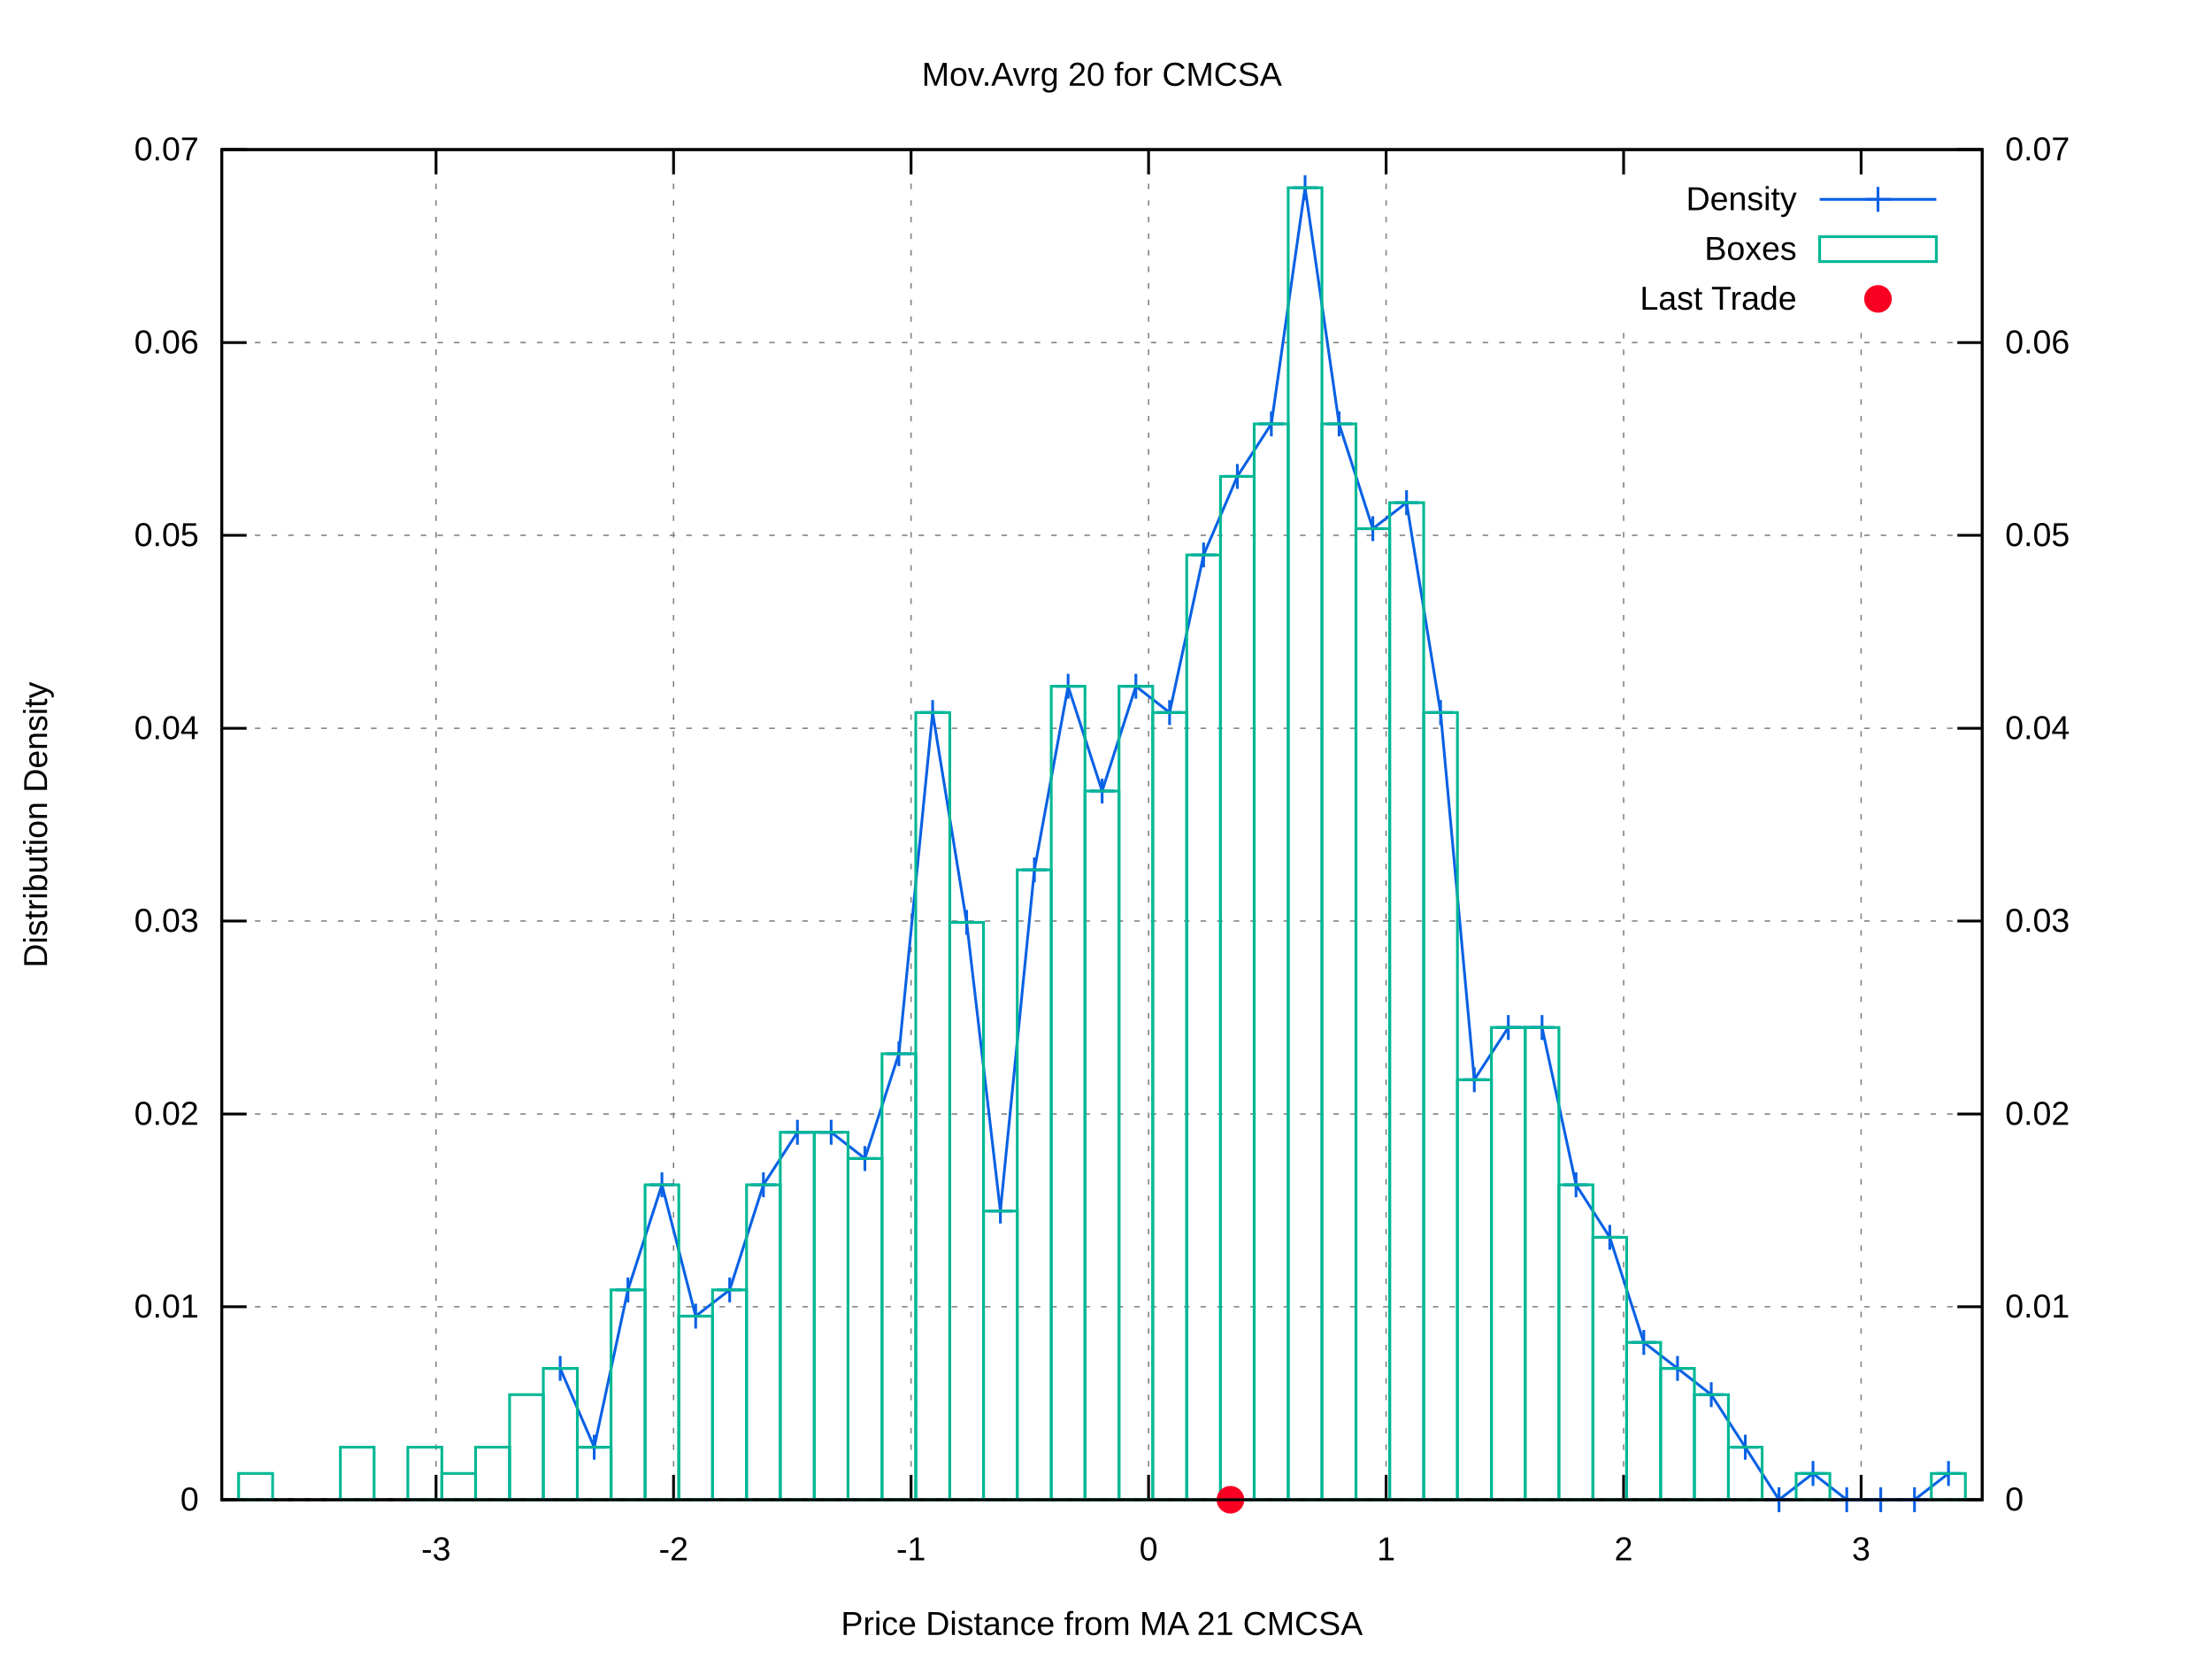
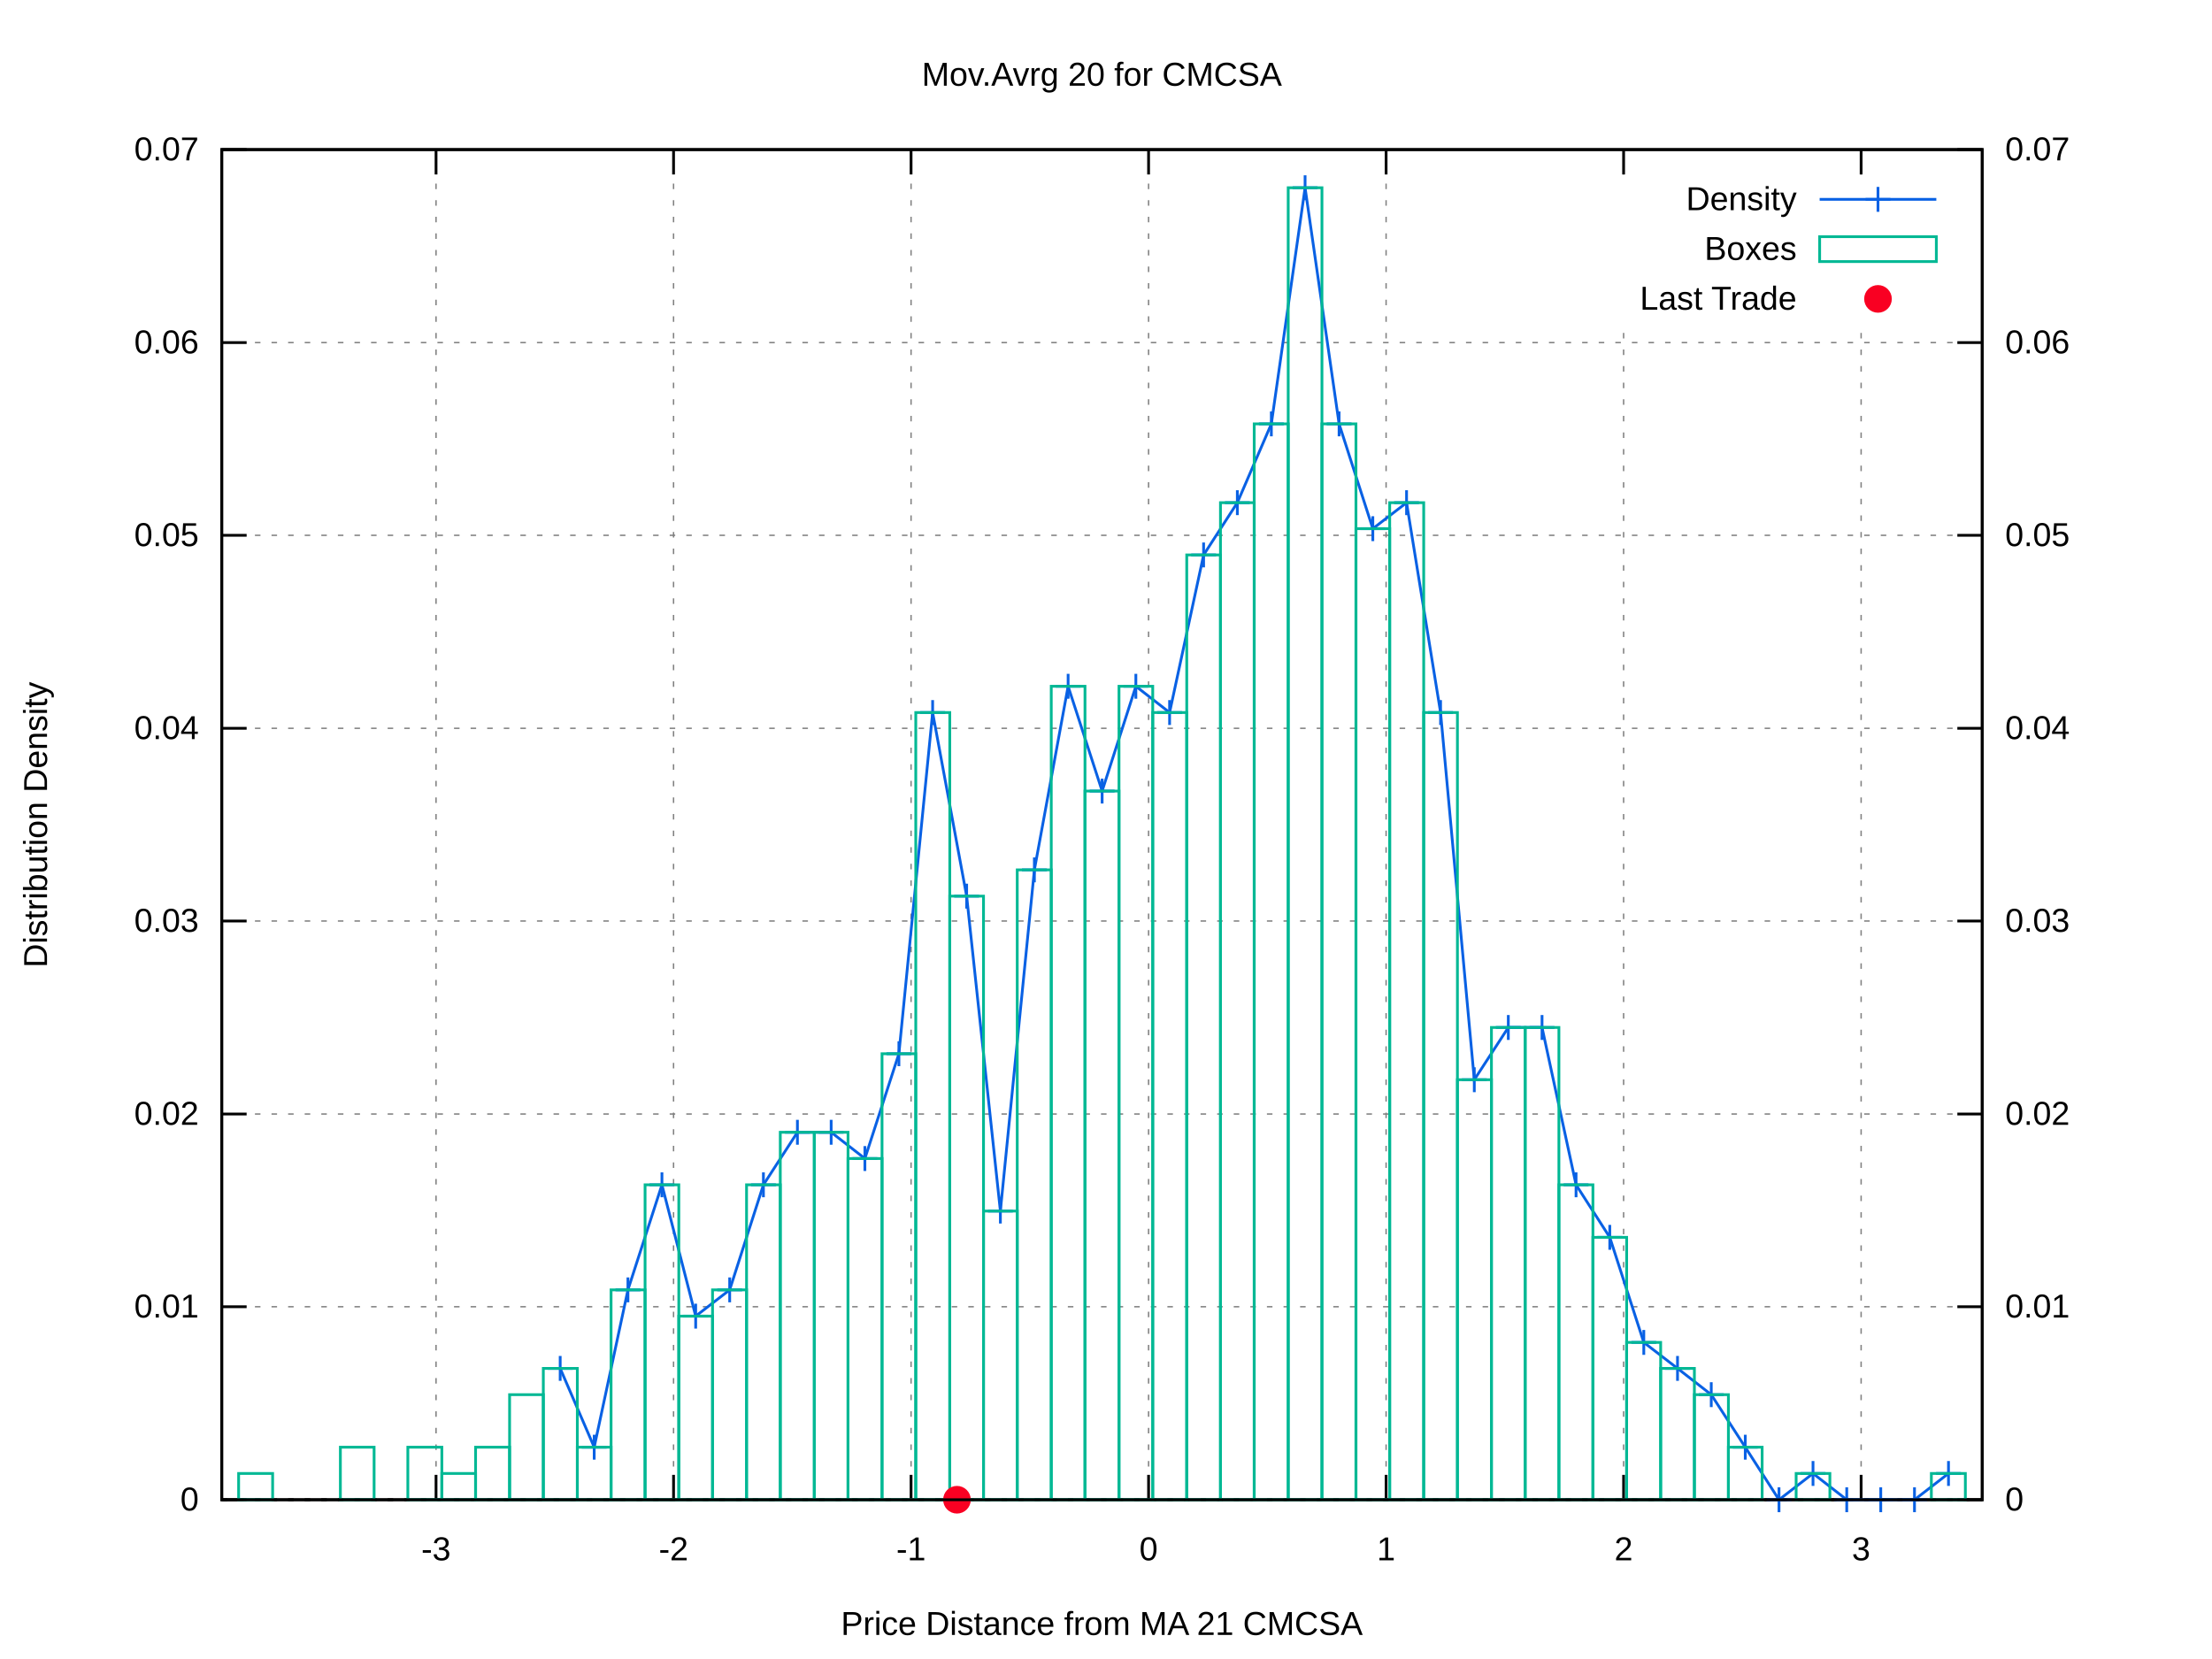
<svg xmlns="http://www.w3.org/2000/svg" xmlns:xlink="http://www.w3.org/1999/xlink" viewBox="0 0 800 600">
  <g id="gnuplot_canvas">
    <rect x="0" y="0" width="800" height="600" fill="#ffffff" />
    <defs>
      <circle id="gpDot" r="0.5" stroke-width="0.5" />
      <path id="gpPt0" stroke-width="0.222" stroke="currentColor" d="M-1,0 h2 M0,-1 v2" />
      <path id="gpPt1" stroke-width="0.222" stroke="currentColor" d="M-1,-1 L1,1 M1,-1 L-1,1" />
      <path id="gpPt2" stroke-width="0.222" stroke="currentColor" d="M-1,0 L1,0 M0,-1 L0,1 M-1,-1 L1,1 M-1,1 L1,-1" />
      <rect id="gpPt3" stroke-width="0.222" stroke="currentColor" x="-1" y="-1" width="2" height="2" />
      <rect id="gpPt4" stroke-width="0.222" stroke="currentColor" fill="currentColor" x="-1" y="-1" width="2" height="2" />
      <circle id="gpPt5" stroke-width="0.222" stroke="currentColor" cx="0" cy="0" r="1" />
      <use xlink:href="#gpPt5" id="gpPt6" fill="currentColor" stroke="none" />
      <path id="gpPt7" stroke-width="0.222" stroke="currentColor" d="M0,-1.33 L-1.33,0.67 L1.33,0.67 z" />
      <use xlink:href="#gpPt7" id="gpPt8" fill="currentColor" stroke="none" />
      <use xlink:href="#gpPt7" id="gpPt9" stroke="currentColor" transform="rotate(180)" />
      <use xlink:href="#gpPt9" id="gpPt10" fill="currentColor" stroke="none" />
      <use xlink:href="#gpPt3" id="gpPt11" stroke="currentColor" transform="rotate(45)" />
      <use xlink:href="#gpPt11" id="gpPt12" fill="currentColor" stroke="none" />
      <path id="gpPt13" stroke-width="0.222" stroke="currentColor" d="M0,1.330 L1.265,0.411 L0.782,-1.067 L-0.782,-1.076 L-1.265,0.411 z" />
      <use xlink:href="#gpPt13" id="gpPt14" fill="currentColor" stroke="none" />
      <filter id="textbox" filterUnits="objectBoundingBox" x="0" y="0" height="1" width="1">
        <feFlood flood-color="#FFFFFF" flood-opacity="1" result="bgnd" />
        <feComposite in="SourceGraphic" in2="bgnd" operator="atop" />
      </filter>
      <filter id="greybox" filterUnits="objectBoundingBox" x="0" y="0" height="1" width="1">
        <feFlood flood-color="lightgrey" flood-opacity="1" result="grey" />
        <feComposite in="SourceGraphic" in2="grey" operator="atop" />
      </filter>
    </defs>
    <g fill="none" color="#FFFFFF" stroke="black" stroke-width="1.00" stroke-linecap="butt" stroke-linejoin="miter">
</g>
    <g fill="none" color="black" stroke="currentColor" stroke-width="1.00" stroke-linecap="butt" stroke-linejoin="miter">
</g>
    <g fill="none" color="black" stroke="black" stroke-width="0.50" stroke-linecap="butt" stroke-linejoin="miter">
</g>
    <g fill="none" color="gray" stroke="currentColor" stroke-width="0.50" stroke-linecap="butt" stroke-linejoin="miter">
      <path stroke="gray" stroke-dasharray="2,4" class="gridline" d="M80.2,542.4 L716.9,542.4  " />
    </g>
    <g fill="none" color="gray" stroke="gray" stroke-width="1.00" stroke-linecap="butt" stroke-linejoin="miter">
</g>
    <g fill="none" color="black" stroke="currentColor" stroke-width="1.00" stroke-linecap="butt" stroke-linejoin="miter">
      <path stroke="black" d="M80.2,542.4 L89.2,542.4  " />
      <g transform="translate(71.9,546.3)" stroke="none" fill="black" font-family="arial" font-size="12.00" text-anchor="end">
        <text>
          <tspan font-family="arial"> 0</tspan>
        </text>
      </g>
    </g>
    <g fill="none" color="black" stroke="currentColor" stroke-width="1.00" stroke-linecap="butt" stroke-linejoin="miter">
</g>
    <g fill="none" color="black" stroke="black" stroke-width="0.50" stroke-linecap="butt" stroke-linejoin="miter">
</g>
    <g fill="none" color="gray" stroke="currentColor" stroke-width="0.50" stroke-linecap="butt" stroke-linejoin="miter">
      <path stroke="gray" stroke-dasharray="2,4" class="gridline" d="M80.2,472.6 L716.9,472.6  " />
    </g>
    <g fill="none" color="gray" stroke="gray" stroke-width="1.00" stroke-linecap="butt" stroke-linejoin="miter">
</g>
    <g fill="none" color="black" stroke="currentColor" stroke-width="1.00" stroke-linecap="butt" stroke-linejoin="miter">
      <path stroke="black" d="M80.2,472.6 L89.2,472.6  " />
      <g transform="translate(71.9,476.5)" stroke="none" fill="black" font-family="arial" font-size="12.00" text-anchor="end">
        <text>
          <tspan font-family="arial"> 0.01</tspan>
        </text>
      </g>
    </g>
    <g fill="none" color="black" stroke="currentColor" stroke-width="1.00" stroke-linecap="butt" stroke-linejoin="miter">
</g>
    <g fill="none" color="black" stroke="black" stroke-width="0.50" stroke-linecap="butt" stroke-linejoin="miter">
</g>
    <g fill="none" color="gray" stroke="currentColor" stroke-width="0.50" stroke-linecap="butt" stroke-linejoin="miter">
      <path stroke="gray" stroke-dasharray="2,4" class="gridline" d="M80.2,402.9 L716.9,402.9  " />
    </g>
    <g fill="none" color="gray" stroke="gray" stroke-width="1.00" stroke-linecap="butt" stroke-linejoin="miter">
</g>
    <g fill="none" color="black" stroke="currentColor" stroke-width="1.00" stroke-linecap="butt" stroke-linejoin="miter">
      <path stroke="black" d="M80.2,402.9 L89.2,402.9  " />
      <g transform="translate(71.9,406.8)" stroke="none" fill="black" font-family="arial" font-size="12.00" text-anchor="end">
        <text>
          <tspan font-family="arial"> 0.02</tspan>
        </text>
      </g>
    </g>
    <g fill="none" color="black" stroke="currentColor" stroke-width="1.00" stroke-linecap="butt" stroke-linejoin="miter">
</g>
    <g fill="none" color="black" stroke="black" stroke-width="0.50" stroke-linecap="butt" stroke-linejoin="miter">
</g>
    <g fill="none" color="gray" stroke="currentColor" stroke-width="0.50" stroke-linecap="butt" stroke-linejoin="miter">
      <path stroke="gray" stroke-dasharray="2,4" class="gridline" d="M80.2,333.1 L716.9,333.1  " />
    </g>
    <g fill="none" color="gray" stroke="gray" stroke-width="1.00" stroke-linecap="butt" stroke-linejoin="miter">
</g>
    <g fill="none" color="black" stroke="currentColor" stroke-width="1.00" stroke-linecap="butt" stroke-linejoin="miter">
      <path stroke="black" d="M80.2,333.1 L89.2,333.1  " />
      <g transform="translate(71.9,337.0)" stroke="none" fill="black" font-family="arial" font-size="12.00" text-anchor="end">
        <text>
          <tspan font-family="arial"> 0.03</tspan>
        </text>
      </g>
    </g>
    <g fill="none" color="black" stroke="currentColor" stroke-width="1.00" stroke-linecap="butt" stroke-linejoin="miter">
</g>
    <g fill="none" color="black" stroke="black" stroke-width="0.50" stroke-linecap="butt" stroke-linejoin="miter">
</g>
    <g fill="none" color="gray" stroke="currentColor" stroke-width="0.50" stroke-linecap="butt" stroke-linejoin="miter">
      <path stroke="gray" stroke-dasharray="2,4" class="gridline" d="M80.2,263.4 L716.9,263.4  " />
    </g>
    <g fill="none" color="gray" stroke="gray" stroke-width="1.00" stroke-linecap="butt" stroke-linejoin="miter">
</g>
    <g fill="none" color="black" stroke="currentColor" stroke-width="1.00" stroke-linecap="butt" stroke-linejoin="miter">
      <path stroke="black" d="M80.2,263.4 L89.2,263.4  " />
      <g transform="translate(71.9,267.3)" stroke="none" fill="black" font-family="arial" font-size="12.00" text-anchor="end">
        <text>
          <tspan font-family="arial"> 0.04</tspan>
        </text>
      </g>
    </g>
    <g fill="none" color="black" stroke="currentColor" stroke-width="1.00" stroke-linecap="butt" stroke-linejoin="miter">
</g>
    <g fill="none" color="black" stroke="black" stroke-width="0.50" stroke-linecap="butt" stroke-linejoin="miter">
</g>
    <g fill="none" color="gray" stroke="currentColor" stroke-width="0.50" stroke-linecap="butt" stroke-linejoin="miter">
      <path stroke="gray" stroke-dasharray="2,4" class="gridline" d="M80.2,193.6 L716.9,193.6  " />
    </g>
    <g fill="none" color="gray" stroke="gray" stroke-width="1.00" stroke-linecap="butt" stroke-linejoin="miter">
</g>
    <g fill="none" color="black" stroke="currentColor" stroke-width="1.00" stroke-linecap="butt" stroke-linejoin="miter">
      <path stroke="black" d="M80.2,193.6 L89.2,193.6  " />
      <g transform="translate(71.9,197.5)" stroke="none" fill="black" font-family="arial" font-size="12.00" text-anchor="end">
        <text>
          <tspan font-family="arial"> 0.05</tspan>
        </text>
      </g>
    </g>
    <g fill="none" color="black" stroke="currentColor" stroke-width="1.00" stroke-linecap="butt" stroke-linejoin="miter">
</g>
    <g fill="none" color="black" stroke="black" stroke-width="0.50" stroke-linecap="butt" stroke-linejoin="miter">
</g>
    <g fill="none" color="gray" stroke="currentColor" stroke-width="0.50" stroke-linecap="butt" stroke-linejoin="miter">
      <path stroke="gray" stroke-dasharray="2,4" class="gridline" d="M80.2,123.9 L716.9,123.9  " />
    </g>
    <g fill="none" color="gray" stroke="gray" stroke-width="1.00" stroke-linecap="butt" stroke-linejoin="miter">
</g>
    <g fill="none" color="black" stroke="currentColor" stroke-width="1.00" stroke-linecap="butt" stroke-linejoin="miter">
      <path stroke="black" d="M80.2,123.9 L89.2,123.9  " />
      <g transform="translate(71.9,127.8)" stroke="none" fill="black" font-family="arial" font-size="12.00" text-anchor="end">
        <text>
          <tspan font-family="arial"> 0.06</tspan>
        </text>
      </g>
    </g>
    <g fill="none" color="black" stroke="currentColor" stroke-width="1.00" stroke-linecap="butt" stroke-linejoin="miter">
</g>
    <g fill="none" color="black" stroke="black" stroke-width="0.50" stroke-linecap="butt" stroke-linejoin="miter">
</g>
    <g fill="none" color="gray" stroke="currentColor" stroke-width="0.50" stroke-linecap="butt" stroke-linejoin="miter">
      <path stroke="gray" stroke-dasharray="2,4" class="gridline" d="M80.2,54.1 L716.9,54.1  " />
    </g>
    <g fill="none" color="gray" stroke="gray" stroke-width="1.00" stroke-linecap="butt" stroke-linejoin="miter">
</g>
    <g fill="none" color="black" stroke="currentColor" stroke-width="1.00" stroke-linecap="butt" stroke-linejoin="miter">
      <path stroke="black" d="M80.2,54.1 L89.2,54.1  " />
      <g transform="translate(71.9,58.0)" stroke="none" fill="black" font-family="arial" font-size="12.00" text-anchor="end">
        <text>
          <tspan font-family="arial"> 0.07</tspan>
        </text>
      </g>
    </g>
    <g fill="none" color="black" stroke="currentColor" stroke-width="1.00" stroke-linecap="butt" stroke-linejoin="miter">
</g>
    <g fill="none" color="black" stroke="black" stroke-width="0.50" stroke-linecap="butt" stroke-linejoin="miter">
</g>
    <g fill="none" color="gray" stroke="currentColor" stroke-width="0.50" stroke-linecap="butt" stroke-linejoin="miter">
      <path stroke="gray" stroke-dasharray="2,4" class="gridline" d="M157.7,542.4 L157.7,54.1  " />
    </g>
    <g fill="none" color="gray" stroke="gray" stroke-width="1.00" stroke-linecap="butt" stroke-linejoin="miter">
</g>
    <g fill="none" color="black" stroke="currentColor" stroke-width="1.00" stroke-linecap="butt" stroke-linejoin="miter">
      <path stroke="black" d="M157.7,542.4 L157.7,533.4 M157.7,54.1 L157.7,63.1  " />
      <g transform="translate(157.7,564.3)" stroke="none" fill="black" font-family="arial" font-size="12.00" text-anchor="middle">
        <text>
          <tspan font-family="arial">-3</tspan>
        </text>
      </g>
    </g>
    <g fill="none" color="black" stroke="currentColor" stroke-width="1.00" stroke-linecap="butt" stroke-linejoin="miter">
</g>
    <g fill="none" color="black" stroke="black" stroke-width="0.50" stroke-linecap="butt" stroke-linejoin="miter">
</g>
    <g fill="none" color="gray" stroke="currentColor" stroke-width="0.50" stroke-linecap="butt" stroke-linejoin="miter">
      <path stroke="gray" stroke-dasharray="2,4" class="gridline" d="M243.6,542.4 L243.6,54.1  " />
    </g>
    <g fill="none" color="gray" stroke="gray" stroke-width="1.00" stroke-linecap="butt" stroke-linejoin="miter">
</g>
    <g fill="none" color="black" stroke="currentColor" stroke-width="1.00" stroke-linecap="butt" stroke-linejoin="miter">
      <path stroke="black" d="M243.6,542.4 L243.6,533.4 M243.6,54.1 L243.6,63.1  " />
      <g transform="translate(243.6,564.3)" stroke="none" fill="black" font-family="arial" font-size="12.00" text-anchor="middle">
        <text>
          <tspan font-family="arial">-2</tspan>
        </text>
      </g>
    </g>
    <g fill="none" color="black" stroke="currentColor" stroke-width="1.00" stroke-linecap="butt" stroke-linejoin="miter">
</g>
    <g fill="none" color="black" stroke="black" stroke-width="0.50" stroke-linecap="butt" stroke-linejoin="miter">
</g>
    <g fill="none" color="gray" stroke="currentColor" stroke-width="0.50" stroke-linecap="butt" stroke-linejoin="miter">
      <path stroke="gray" stroke-dasharray="2,4" class="gridline" d="M329.5,542.4 L329.5,54.1  " />
    </g>
    <g fill="none" color="gray" stroke="gray" stroke-width="1.00" stroke-linecap="butt" stroke-linejoin="miter">
</g>
    <g fill="none" color="black" stroke="currentColor" stroke-width="1.00" stroke-linecap="butt" stroke-linejoin="miter">
      <path stroke="black" d="M329.5,542.4 L329.5,533.4 M329.5,54.1 L329.5,63.1  " />
      <g transform="translate(329.5,564.3)" stroke="none" fill="black" font-family="arial" font-size="12.00" text-anchor="middle">
        <text>
          <tspan font-family="arial">-1</tspan>
        </text>
      </g>
    </g>
    <g fill="none" color="black" stroke="currentColor" stroke-width="1.00" stroke-linecap="butt" stroke-linejoin="miter">
</g>
    <g fill="none" color="black" stroke="black" stroke-width="0.50" stroke-linecap="butt" stroke-linejoin="miter">
</g>
    <g fill="none" color="gray" stroke="currentColor" stroke-width="0.50" stroke-linecap="butt" stroke-linejoin="miter">
      <path stroke="gray" stroke-dasharray="2,4" class="gridline" d="M415.4,542.4 L415.4,54.1  " />
    </g>
    <g fill="none" color="gray" stroke="gray" stroke-width="1.00" stroke-linecap="butt" stroke-linejoin="miter">
</g>
    <g fill="none" color="black" stroke="currentColor" stroke-width="1.00" stroke-linecap="butt" stroke-linejoin="miter">
      <path stroke="black" d="M415.4,542.4 L415.4,533.4 M415.4,54.1 L415.4,63.1  " />
      <g transform="translate(415.4,564.3)" stroke="none" fill="black" font-family="arial" font-size="12.00" text-anchor="middle">
        <text>
          <tspan font-family="arial"> 0</tspan>
        </text>
      </g>
    </g>
    <g fill="none" color="black" stroke="currentColor" stroke-width="1.00" stroke-linecap="butt" stroke-linejoin="miter">
</g>
    <g fill="none" color="black" stroke="black" stroke-width="0.50" stroke-linecap="butt" stroke-linejoin="miter">
</g>
    <g fill="none" color="gray" stroke="currentColor" stroke-width="0.50" stroke-linecap="butt" stroke-linejoin="miter">
      <path stroke="gray" stroke-dasharray="2,4" class="gridline" d="M501.3,542.4 L501.3,54.1  " />
    </g>
    <g fill="none" color="gray" stroke="gray" stroke-width="1.00" stroke-linecap="butt" stroke-linejoin="miter">
</g>
    <g fill="none" color="black" stroke="currentColor" stroke-width="1.00" stroke-linecap="butt" stroke-linejoin="miter">
      <path stroke="black" d="M501.3,542.4 L501.3,533.4 M501.3,54.1 L501.3,63.1  " />
      <g transform="translate(501.3,564.3)" stroke="none" fill="black" font-family="arial" font-size="12.00" text-anchor="middle">
        <text>
          <tspan font-family="arial"> 1</tspan>
        </text>
      </g>
    </g>
    <g fill="none" color="black" stroke="currentColor" stroke-width="1.00" stroke-linecap="butt" stroke-linejoin="miter">
</g>
    <g fill="none" color="black" stroke="black" stroke-width="0.50" stroke-linecap="butt" stroke-linejoin="miter">
</g>
    <g fill="none" color="gray" stroke="currentColor" stroke-width="0.50" stroke-linecap="butt" stroke-linejoin="miter">
      <path stroke="gray" stroke-dasharray="2,4" class="gridline" d="M587.2,542.4 L587.2,117.1 M587.2,63.1 L587.2,54.1  " />
    </g>
    <g fill="none" color="gray" stroke="gray" stroke-width="1.00" stroke-linecap="butt" stroke-linejoin="miter">
</g>
    <g fill="none" color="black" stroke="currentColor" stroke-width="1.00" stroke-linecap="butt" stroke-linejoin="miter">
      <path stroke="black" d="M587.2,542.4 L587.2,533.4 M587.2,54.1 L587.2,63.1  " />
      <g transform="translate(587.2,564.3)" stroke="none" fill="black" font-family="arial" font-size="12.00" text-anchor="middle">
        <text>
          <tspan font-family="arial"> 2</tspan>
        </text>
      </g>
    </g>
    <g fill="none" color="black" stroke="currentColor" stroke-width="1.00" stroke-linecap="butt" stroke-linejoin="miter">
</g>
    <g fill="none" color="black" stroke="black" stroke-width="0.50" stroke-linecap="butt" stroke-linejoin="miter">
</g>
    <g fill="none" color="gray" stroke="currentColor" stroke-width="0.50" stroke-linecap="butt" stroke-linejoin="miter">
      <path stroke="gray" stroke-dasharray="2,4" class="gridline" d="M673.1,542.4 L673.1,117.1 M673.1,63.1 L673.1,54.1  " />
    </g>
    <g fill="none" color="gray" stroke="gray" stroke-width="1.00" stroke-linecap="butt" stroke-linejoin="miter">
</g>
    <g fill="none" color="black" stroke="currentColor" stroke-width="1.00" stroke-linecap="butt" stroke-linejoin="miter">
      <path stroke="black" d="M673.1,542.4 L673.1,533.4 M673.1,54.1 L673.1,63.1  " />
      <g transform="translate(673.1,564.3)" stroke="none" fill="black" font-family="arial" font-size="12.00" text-anchor="middle">
        <text>
          <tspan font-family="arial"> 3</tspan>
        </text>
      </g>
    </g>
    <g fill="none" color="black" stroke="currentColor" stroke-width="1.00" stroke-linecap="butt" stroke-linejoin="miter">
      <path stroke="black" d="M716.9,542.4 L707.9,542.4  " />
      <g transform="translate(725.2,546.3)" stroke="none" fill="black" font-family="arial" font-size="12.00" text-anchor="start">
        <text>
          <tspan font-family="arial"> 0</tspan>
        </text>
      </g>
    </g>
    <g fill="none" color="black" stroke="currentColor" stroke-width="1.00" stroke-linecap="butt" stroke-linejoin="miter">
      <path stroke="black" d="M716.9,472.6 L707.9,472.6  " />
      <g transform="translate(725.2,476.5)" stroke="none" fill="black" font-family="arial" font-size="12.00" text-anchor="start">
        <text>
          <tspan font-family="arial"> 0.01</tspan>
        </text>
      </g>
    </g>
    <g fill="none" color="black" stroke="currentColor" stroke-width="1.00" stroke-linecap="butt" stroke-linejoin="miter">
      <path stroke="black" d="M716.9,402.9 L707.9,402.9  " />
      <g transform="translate(725.2,406.8)" stroke="none" fill="black" font-family="arial" font-size="12.00" text-anchor="start">
        <text>
          <tspan font-family="arial"> 0.02</tspan>
        </text>
      </g>
    </g>
    <g fill="none" color="black" stroke="currentColor" stroke-width="1.00" stroke-linecap="butt" stroke-linejoin="miter">
      <path stroke="black" d="M716.9,333.1 L707.9,333.1  " />
      <g transform="translate(725.2,337.0)" stroke="none" fill="black" font-family="arial" font-size="12.00" text-anchor="start">
        <text>
          <tspan font-family="arial"> 0.03</tspan>
        </text>
      </g>
    </g>
    <g fill="none" color="black" stroke="currentColor" stroke-width="1.00" stroke-linecap="butt" stroke-linejoin="miter">
      <path stroke="black" d="M716.9,263.4 L707.9,263.4  " />
      <g transform="translate(725.2,267.3)" stroke="none" fill="black" font-family="arial" font-size="12.00" text-anchor="start">
        <text>
          <tspan font-family="arial"> 0.04</tspan>
        </text>
      </g>
    </g>
    <g fill="none" color="black" stroke="currentColor" stroke-width="1.00" stroke-linecap="butt" stroke-linejoin="miter">
      <path stroke="black" d="M716.9,193.6 L707.9,193.6  " />
      <g transform="translate(725.2,197.5)" stroke="none" fill="black" font-family="arial" font-size="12.00" text-anchor="start">
        <text>
          <tspan font-family="arial"> 0.05</tspan>
        </text>
      </g>
    </g>
    <g fill="none" color="black" stroke="currentColor" stroke-width="1.00" stroke-linecap="butt" stroke-linejoin="miter">
      <path stroke="black" d="M716.9,123.9 L707.9,123.9  " />
      <g transform="translate(725.2,127.8)" stroke="none" fill="black" font-family="arial" font-size="12.00" text-anchor="start">
        <text>
          <tspan font-family="arial"> 0.06</tspan>
        </text>
      </g>
    </g>
    <g fill="none" color="black" stroke="currentColor" stroke-width="1.00" stroke-linecap="butt" stroke-linejoin="miter">
      <path stroke="black" d="M716.9,54.1 L707.9,54.1  " />
      <g transform="translate(725.2,58.0)" stroke="none" fill="black" font-family="arial" font-size="12.00" text-anchor="start">
        <text>
          <tspan font-family="arial"> 0.07</tspan>
        </text>
      </g>
    </g>
    <g fill="none" color="black" stroke="currentColor" stroke-width="1.00" stroke-linecap="butt" stroke-linejoin="miter">
</g>
    <g fill="none" color="gray" stroke="currentColor" stroke-width="1.00" stroke-linecap="butt" stroke-linejoin="miter">
      <path stroke="black" stroke-dasharray="2,4" d="M80.2,542.4 L716.9,542.4  " />
    </g>
    <g fill="none" color="black" stroke="currentColor" stroke-width="1.00" stroke-linecap="butt" stroke-linejoin="miter">
      <path stroke="black" d="M80.2,54.1 L80.2,542.4 L716.9,542.4 L716.9,54.1 L80.2,54.1 Z  " />
    </g>
    <g fill="none" color="black" stroke="currentColor" stroke-width="1.00" stroke-linecap="butt" stroke-linejoin="miter">
      <g transform="translate(17.0,298.3) rotate(270)" stroke="none" fill="black" font-family="arial" font-size="12.00" text-anchor="middle">
        <text>
          <tspan font-family="arial">Distribution Density</tspan>
        </text>
      </g>
    </g>
    <g fill="none" color="black" stroke="currentColor" stroke-width="1.00" stroke-linecap="butt" stroke-linejoin="miter">
      <g transform="translate(398.5,591.3)" stroke="none" fill="black" font-family="arial" font-size="12.00" text-anchor="middle">
        <text>
          <tspan font-family="arial">Price Distance from MA 21 CMCSA</tspan>
        </text>
      </g>
    </g>
    <g fill="none" color="black" stroke="currentColor" stroke-width="1.00" stroke-linecap="butt" stroke-linejoin="miter">
      <g transform="translate(398.5,31.0)" stroke="none" fill="black" font-family="arial" font-size="12.00" text-anchor="middle">
        <text>
          <tspan font-family="arial">Mov.Avrg 20 for CMCSA </tspan>
        </text>
      </g>
    </g>
    <g id="gnuplot_plot_1">
      <g fill="none" color="black" stroke="currentColor" stroke-width="1.00" stroke-linecap="butt" stroke-linejoin="miter">
        <g transform="translate(649.8,76.0)" stroke="none" fill="black" font-family="arial" font-size="12.00" text-anchor="end">
          <text>
            <tspan font-family="arial">Density</tspan>
          </text>
        </g>
      </g>
      <g fill="none" color="black" stroke="currentColor" stroke-width="1.00" stroke-linecap="butt" stroke-linejoin="miter">
-         <path stroke="rgb(  9,  97, 228)" d="M658.1,72.1 L700.3,72.1 M202.6,494.9 L214.9,523.4 L227.1,466.5 L239.4,428.5 L251.6,476.0 L263.9,466.5   L276.1,428.5 L288.4,409.5 L300.6,409.5 L312.8,419.0 L325.1,381.1 L337.3,257.7 L349.6,333.6 L361.8,438.0   L374.1,314.6 L386.3,248.2 L398.6,286.1 L410.8,248.2 L423.0,257.7 L435.3,200.7 L447.5,172.3 L459.8,153.3   L472.0,67.9 L484.3,153.3 L496.5,191.2 L508.7,181.8 L521.0,257.7 L533.2,390.5 L545.5,371.6 L557.7,371.6   L570.0,428.5 L582.2,447.5 L594.5,485.5 L606.7,494.9 L618.9,504.4 L631.2,523.4 L643.4,542.4 L655.7,532.9   L667.9,542.4 L680.2,542.4 L692.4,542.4 L704.7,532.9  " />
+         <path stroke="rgb(  9,  97, 228)" d="M658.1,72.1 L700.3,72.1 M202.6,494.9 L214.9,523.4 L227.1,466.5 L239.4,428.5 L251.6,476.0 L263.9,466.5   L276.1,428.5 L288.4,409.5 L300.6,409.5 L312.8,419.0 L325.1,381.1 L337.3,257.7 L349.6,324.1 L361.8,438.0   L374.1,314.6 L386.3,248.2 L398.6,286.1 L410.8,248.2 L423.0,257.7 L435.3,200.7 L447.5,181.8 L459.8,153.3   L472.0,67.9 L484.3,153.3 L496.5,191.2 L508.7,181.8 L521.0,257.7 L533.2,390.5 L545.5,371.6 L557.7,371.6   L570.0,428.5 L582.2,447.5 L594.5,485.5 L606.7,494.9 L618.9,504.4 L631.2,523.4 L643.4,542.4 L655.7,532.9   L667.9,542.4 L680.2,542.4 L692.4,542.4 L704.7,532.9  " />
        <use xlink:href="#gpPt0" transform="translate(202.6,494.9) scale(4.50)" color="rgb(  9,  97, 228)" />
        <use xlink:href="#gpPt0" transform="translate(214.9,523.4) scale(4.50)" color="rgb(  9,  97, 228)" />
        <use xlink:href="#gpPt0" transform="translate(227.1,466.5) scale(4.50)" color="rgb(  9,  97, 228)" />
        <use xlink:href="#gpPt0" transform="translate(239.4,428.5) scale(4.50)" color="rgb(  9,  97, 228)" />
        <use xlink:href="#gpPt0" transform="translate(251.6,476.0) scale(4.50)" color="rgb(  9,  97, 228)" />
        <use xlink:href="#gpPt0" transform="translate(263.9,466.5) scale(4.50)" color="rgb(  9,  97, 228)" />
        <use xlink:href="#gpPt0" transform="translate(276.1,428.5) scale(4.50)" color="rgb(  9,  97, 228)" />
        <use xlink:href="#gpPt0" transform="translate(288.4,409.5) scale(4.50)" color="rgb(  9,  97, 228)" />
        <use xlink:href="#gpPt0" transform="translate(300.6,409.5) scale(4.50)" color="rgb(  9,  97, 228)" />
        <use xlink:href="#gpPt0" transform="translate(312.8,419.0) scale(4.50)" color="rgb(  9,  97, 228)" />
        <use xlink:href="#gpPt0" transform="translate(325.1,381.1) scale(4.50)" color="rgb(  9,  97, 228)" />
        <use xlink:href="#gpPt0" transform="translate(337.3,257.7) scale(4.50)" color="rgb(  9,  97, 228)" />
-         <use xlink:href="#gpPt0" transform="translate(349.6,333.6) scale(4.50)" color="rgb(  9,  97, 228)" />
+         <use xlink:href="#gpPt0" transform="translate(349.6,324.1) scale(4.50)" color="rgb(  9,  97, 228)" />
        <use xlink:href="#gpPt0" transform="translate(361.8,438.0) scale(4.50)" color="rgb(  9,  97, 228)" />
        <use xlink:href="#gpPt0" transform="translate(374.1,314.6) scale(4.50)" color="rgb(  9,  97, 228)" />
        <use xlink:href="#gpPt0" transform="translate(386.3,248.2) scale(4.50)" color="rgb(  9,  97, 228)" />
        <use xlink:href="#gpPt0" transform="translate(398.6,286.1) scale(4.50)" color="rgb(  9,  97, 228)" />
        <use xlink:href="#gpPt0" transform="translate(410.8,248.2) scale(4.50)" color="rgb(  9,  97, 228)" />
        <use xlink:href="#gpPt0" transform="translate(423.0,257.7) scale(4.50)" color="rgb(  9,  97, 228)" />
        <use xlink:href="#gpPt0" transform="translate(435.3,200.7) scale(4.50)" color="rgb(  9,  97, 228)" />
-         <use xlink:href="#gpPt0" transform="translate(447.5,172.3) scale(4.50)" color="rgb(  9,  97, 228)" />
+         <use xlink:href="#gpPt0" transform="translate(447.5,181.8) scale(4.50)" color="rgb(  9,  97, 228)" />
        <use xlink:href="#gpPt0" transform="translate(459.8,153.3) scale(4.50)" color="rgb(  9,  97, 228)" />
        <use xlink:href="#gpPt0" transform="translate(472.0,67.9) scale(4.50)" color="rgb(  9,  97, 228)" />
        <use xlink:href="#gpPt0" transform="translate(484.3,153.3) scale(4.50)" color="rgb(  9,  97, 228)" />
        <use xlink:href="#gpPt0" transform="translate(496.5,191.2) scale(4.50)" color="rgb(  9,  97, 228)" />
        <use xlink:href="#gpPt0" transform="translate(508.7,181.8) scale(4.50)" color="rgb(  9,  97, 228)" />
        <use xlink:href="#gpPt0" transform="translate(521.0,257.7) scale(4.50)" color="rgb(  9,  97, 228)" />
        <use xlink:href="#gpPt0" transform="translate(533.2,390.5) scale(4.50)" color="rgb(  9,  97, 228)" />
        <use xlink:href="#gpPt0" transform="translate(545.5,371.6) scale(4.50)" color="rgb(  9,  97, 228)" />
        <use xlink:href="#gpPt0" transform="translate(557.7,371.6) scale(4.50)" color="rgb(  9,  97, 228)" />
        <use xlink:href="#gpPt0" transform="translate(570.0,428.5) scale(4.50)" color="rgb(  9,  97, 228)" />
        <use xlink:href="#gpPt0" transform="translate(582.2,447.5) scale(4.50)" color="rgb(  9,  97, 228)" />
        <use xlink:href="#gpPt0" transform="translate(594.5,485.5) scale(4.50)" color="rgb(  9,  97, 228)" />
        <use xlink:href="#gpPt0" transform="translate(606.7,494.9) scale(4.50)" color="rgb(  9,  97, 228)" />
        <use xlink:href="#gpPt0" transform="translate(618.9,504.4) scale(4.50)" color="rgb(  9,  97, 228)" />
        <use xlink:href="#gpPt0" transform="translate(631.2,523.4) scale(4.50)" color="rgb(  9,  97, 228)" />
        <use xlink:href="#gpPt0" transform="translate(643.4,542.4) scale(4.50)" color="rgb(  9,  97, 228)" />
        <use xlink:href="#gpPt0" transform="translate(655.7,532.9) scale(4.50)" color="rgb(  9,  97, 228)" />
        <use xlink:href="#gpPt0" transform="translate(667.9,542.4) scale(4.50)" color="rgb(  9,  97, 228)" />
        <use xlink:href="#gpPt0" transform="translate(680.2,542.4) scale(4.50)" color="rgb(  9,  97, 228)" />
        <use xlink:href="#gpPt0" transform="translate(692.4,542.4) scale(4.50)" color="rgb(  9,  97, 228)" />
        <use xlink:href="#gpPt0" transform="translate(704.7,532.9) scale(4.50)" color="rgb(  9,  97, 228)" />
        <use xlink:href="#gpPt0" transform="translate(679.2,72.1) scale(4.50)" color="rgb(  9,  97, 228)" />
      </g>
    </g>
    <g id="gnuplot_plot_2">
      <g fill="none" color="black" stroke="currentColor" stroke-width="1.00" stroke-linecap="butt" stroke-linejoin="miter">
        <g transform="translate(649.8,94.0)" stroke="none" fill="black" font-family="arial" font-size="12.00" text-anchor="end">
          <text>
            <tspan font-family="arial">Boxes</tspan>
          </text>
        </g>
      </g>
      <g fill="none" color="black" stroke="currentColor" stroke-width="1.00" stroke-linecap="butt" stroke-linejoin="miter">
        <path stroke="rgb(  0, 184, 148)" d="M658.1,94.6 L700.3,94.6 L700.3,85.6 L658.1,85.6 L658.1,94.6 Z  " />
        <path stroke="rgb(  0, 184, 148)" d="M86.3,542.4 L86.3,532.9 L98.6,532.9 L98.6,542.4 L86.3,542.4 Z  " />
        <path stroke="rgb(  0, 184, 148)" d="M123.1,542.4 L123.1,523.4 L135.3,523.4 L135.3,542.4 L123.1,542.4 Z  " />
        <path stroke="rgb(  0, 184, 148)" d="M147.5,542.4 L147.5,523.4 L159.8,523.4 L159.8,542.4 L147.5,542.4 Z  " />
        <path stroke="rgb(  0, 184, 148)" d="M159.8,542.4 L159.8,532.9 L172.0,532.9 L172.0,542.4 L159.8,542.4 Z  " />
        <path stroke="rgb(  0, 184, 148)" d="M172.0,542.4 L172.0,523.4 L184.3,523.4 L184.3,542.4 L172.0,542.4 Z  " />
        <path stroke="rgb(  0, 184, 148)" d="M184.3,542.4 L184.3,504.4 L196.5,504.4 L196.5,542.4 L184.3,542.4 Z  " />
        <path stroke="rgb(  0, 184, 148)" d="M196.5,542.4 L196.5,494.9 L208.8,494.9 L208.8,542.4 L196.5,542.4 Z  " />
        <path stroke="rgb(  0, 184, 148)" d="M208.8,542.4 L208.8,523.4 L221.0,523.4 L221.0,542.4 L208.8,542.4 Z  " />
        <path stroke="rgb(  0, 184, 148)" d="M221.0,542.4 L221.0,466.5 L233.3,466.5 L233.3,542.4 L221.0,542.4 Z  " />
        <path stroke="rgb(  0, 184, 148)" d="M233.3,542.4 L233.3,428.5 L245.5,428.5 L245.5,542.4 L233.3,542.4 Z  " />
        <path stroke="rgb(  0, 184, 148)" d="M245.5,542.4 L245.5,476.0 L257.7,476.0 L257.7,542.4 L245.5,542.4 Z  " />
        <path stroke="rgb(  0, 184, 148)" d="M257.7,542.4 L257.7,466.5 L270.0,466.5 L270.0,542.4 L257.7,542.4 Z  " />
        <path stroke="rgb(  0, 184, 148)" d="M270.0,542.4 L270.0,428.5 L282.2,428.5 L282.2,542.4 L270.0,542.4 Z  " />
        <path stroke="rgb(  0, 184, 148)" d="M282.2,542.4 L282.2,409.5 L294.5,409.5 L294.5,542.4 L282.2,542.4 Z  " />
        <path stroke="rgb(  0, 184, 148)" d="M294.5,542.4 L294.5,409.5 L306.7,409.5 L306.7,542.4 L294.5,542.4 Z  " />
        <path stroke="rgb(  0, 184, 148)" d="M306.7,542.4 L306.7,419.0 L319.0,419.0 L319.0,542.4 L306.7,542.4 Z  " />
        <path stroke="rgb(  0, 184, 148)" d="M319.0,542.4 L319.0,381.1 L331.2,381.1 L331.2,542.4 L319.0,542.4 Z  " />
        <path stroke="rgb(  0, 184, 148)" d="M331.2,542.4 L331.2,257.7 L343.5,257.7 L343.5,542.4 L331.2,542.4 Z  " />
-         <path stroke="rgb(  0, 184, 148)" d="M343.5,542.4 L343.5,333.6 L355.7,333.6 L355.7,542.4 L343.5,542.4 Z  " />
+         <path stroke="rgb(  0, 184, 148)" d="M343.5,542.4 L343.5,324.1 L355.7,324.1 L355.7,542.4 L343.5,542.4 Z  " />
        <path stroke="rgb(  0, 184, 148)" d="M355.7,542.4 L355.7,438.0 L367.9,438.0 L367.9,542.4 L355.7,542.4 Z  " />
        <path stroke="rgb(  0, 184, 148)" d="M367.9,542.4 L367.9,314.6 L380.2,314.6 L380.2,542.4 L367.9,542.4 Z  " />
        <path stroke="rgb(  0, 184, 148)" d="M380.2,542.4 L380.2,248.2 L392.4,248.2 L392.4,542.4 L380.2,542.4 Z  " />
        <path stroke="rgb(  0, 184, 148)" d="M392.4,542.4 L392.4,286.1 L404.7,286.1 L404.7,542.4 L392.4,542.4 Z  " />
        <path stroke="rgb(  0, 184, 148)" d="M404.7,542.4 L404.7,248.2 L416.9,248.2 L416.9,542.4 L404.7,542.4 Z  " />
        <path stroke="rgb(  0, 184, 148)" d="M416.9,542.4 L416.9,257.7 L429.2,257.7 L429.2,542.4 L416.9,542.4 Z  " />
        <path stroke="rgb(  0, 184, 148)" d="M429.2,542.4 L429.2,200.7 L441.4,200.7 L441.4,542.4 L429.2,542.4 Z  " />
-         <path stroke="rgb(  0, 184, 148)" d="M441.4,542.4 L441.4,172.3 L453.6,172.3 L453.6,542.4 L441.4,542.4 Z  " />
+         <path stroke="rgb(  0, 184, 148)" d="M441.4,542.4 L441.4,181.8 L453.6,181.8 L453.6,542.4 L441.4,542.4 Z  " />
        <path stroke="rgb(  0, 184, 148)" d="M453.6,542.4 L453.6,153.3 L465.9,153.3 L465.9,542.4 L453.6,542.4 Z  " />
        <path stroke="rgb(  0, 184, 148)" d="M465.9,542.4 L465.9,67.9 L478.1,67.9 L478.1,542.4 L465.9,542.4 Z  " />
        <path stroke="rgb(  0, 184, 148)" d="M478.1,542.4 L478.1,153.3 L490.4,153.3 L490.4,542.4 L478.1,542.4 Z  " />
        <path stroke="rgb(  0, 184, 148)" d="M490.4,542.4 L490.4,191.2 L502.6,191.2 L502.6,542.4 L490.4,542.4 Z  " />
        <path stroke="rgb(  0, 184, 148)" d="M502.6,542.4 L502.6,181.8 L514.9,181.8 L514.9,542.4 L502.6,542.4 Z  " />
        <path stroke="rgb(  0, 184, 148)" d="M514.9,542.4 L514.9,257.7 L527.1,257.7 L527.1,542.4 L514.9,542.4 Z  " />
        <path stroke="rgb(  0, 184, 148)" d="M527.1,542.4 L527.1,390.5 L539.4,390.5 L539.4,542.4 L527.1,542.4 Z  " />
        <path stroke="rgb(  0, 184, 148)" d="M539.4,542.4 L539.4,371.6 L551.6,371.6 L551.6,542.4 L539.4,542.4 Z  " />
        <path stroke="rgb(  0, 184, 148)" d="M551.6,542.4 L551.6,371.6 L563.8,371.6 L563.8,542.4 L551.6,542.4 Z  " />
        <path stroke="rgb(  0, 184, 148)" d="M563.8,542.4 L563.8,428.5 L576.1,428.5 L576.1,542.4 L563.8,542.4 Z  " />
        <path stroke="rgb(  0, 184, 148)" d="M576.1,542.4 L576.1,447.5 L588.3,447.5 L588.3,542.4 L576.1,542.4 Z  " />
        <path stroke="rgb(  0, 184, 148)" d="M588.3,542.4 L588.3,485.5 L600.6,485.5 L600.6,542.4 L588.3,542.4 Z  " />
        <path stroke="rgb(  0, 184, 148)" d="M600.6,542.4 L600.6,494.9 L612.8,494.9 L612.8,542.4 L600.6,542.4 Z  " />
        <path stroke="rgb(  0, 184, 148)" d="M612.8,542.4 L612.8,504.4 L625.1,504.4 L625.1,542.4 L612.8,542.4 Z  " />
        <path stroke="rgb(  0, 184, 148)" d="M625.1,542.4 L625.1,523.4 L637.3,523.4 L637.3,542.4 L625.1,542.4 Z  " />
        <path stroke="rgb(  0, 184, 148)" d="M649.6,542.4 L649.6,532.9 L661.8,532.9 L661.8,542.4 L649.6,542.4 Z  " />
        <path stroke="rgb(  0, 184, 148)" d="M698.5,542.4 L698.5,532.9 L710.8,532.9 L710.8,542.4 L698.5,542.4 Z  " />
      </g>
    </g>
    <g id="gnuplot_plot_3">
      <g fill="none" color="black" stroke="currentColor" stroke-width="1.00" stroke-linecap="butt" stroke-linejoin="miter">
        <g transform="translate(649.8,112.0)" stroke="none" fill="black" font-family="arial" font-size="12.00" text-anchor="end">
          <text>
            <tspan font-family="arial">Last Trade</tspan>
          </text>
        </g>
      </g>
      <g fill="none" color="black" stroke="currentColor" stroke-width="1.00" stroke-linecap="butt" stroke-linejoin="miter">
-         <use xlink:href="#gpPt6" transform="translate(445.0,542.4) scale(4.50)" color="rgb(249,   0,  34)" />
+         <use xlink:href="#gpPt6" transform="translate(346.1,542.4) scale(4.50)" color="rgb(249,   0,  34)" />
        <use xlink:href="#gpPt6" transform="translate(679.2,108.1) scale(4.50)" color="rgb(249,   0,  34)" />
      </g>
    </g>
    <g fill="none" color="#FFFFFF" stroke="rgb(249,   0,  34)" stroke-width="2.00" stroke-linecap="butt" stroke-linejoin="miter">
</g>
    <g fill="none" color="black" stroke="currentColor" stroke-width="2.00" stroke-linecap="butt" stroke-linejoin="miter">
</g>
    <g fill="none" color="black" stroke="black" stroke-width="1.00" stroke-linecap="butt" stroke-linejoin="miter">
</g>
    <g fill="none" color="black" stroke="currentColor" stroke-width="1.00" stroke-linecap="butt" stroke-linejoin="miter">
      <path stroke="black" d="M80.2,54.1 L80.2,542.4 L716.9,542.4 L716.9,54.1 L80.2,54.1 Z  " />
    </g>
    <g fill="none" color="black" stroke="currentColor" stroke-width="1.00" stroke-linecap="butt" stroke-linejoin="miter">
</g>
  </g>
</svg>
